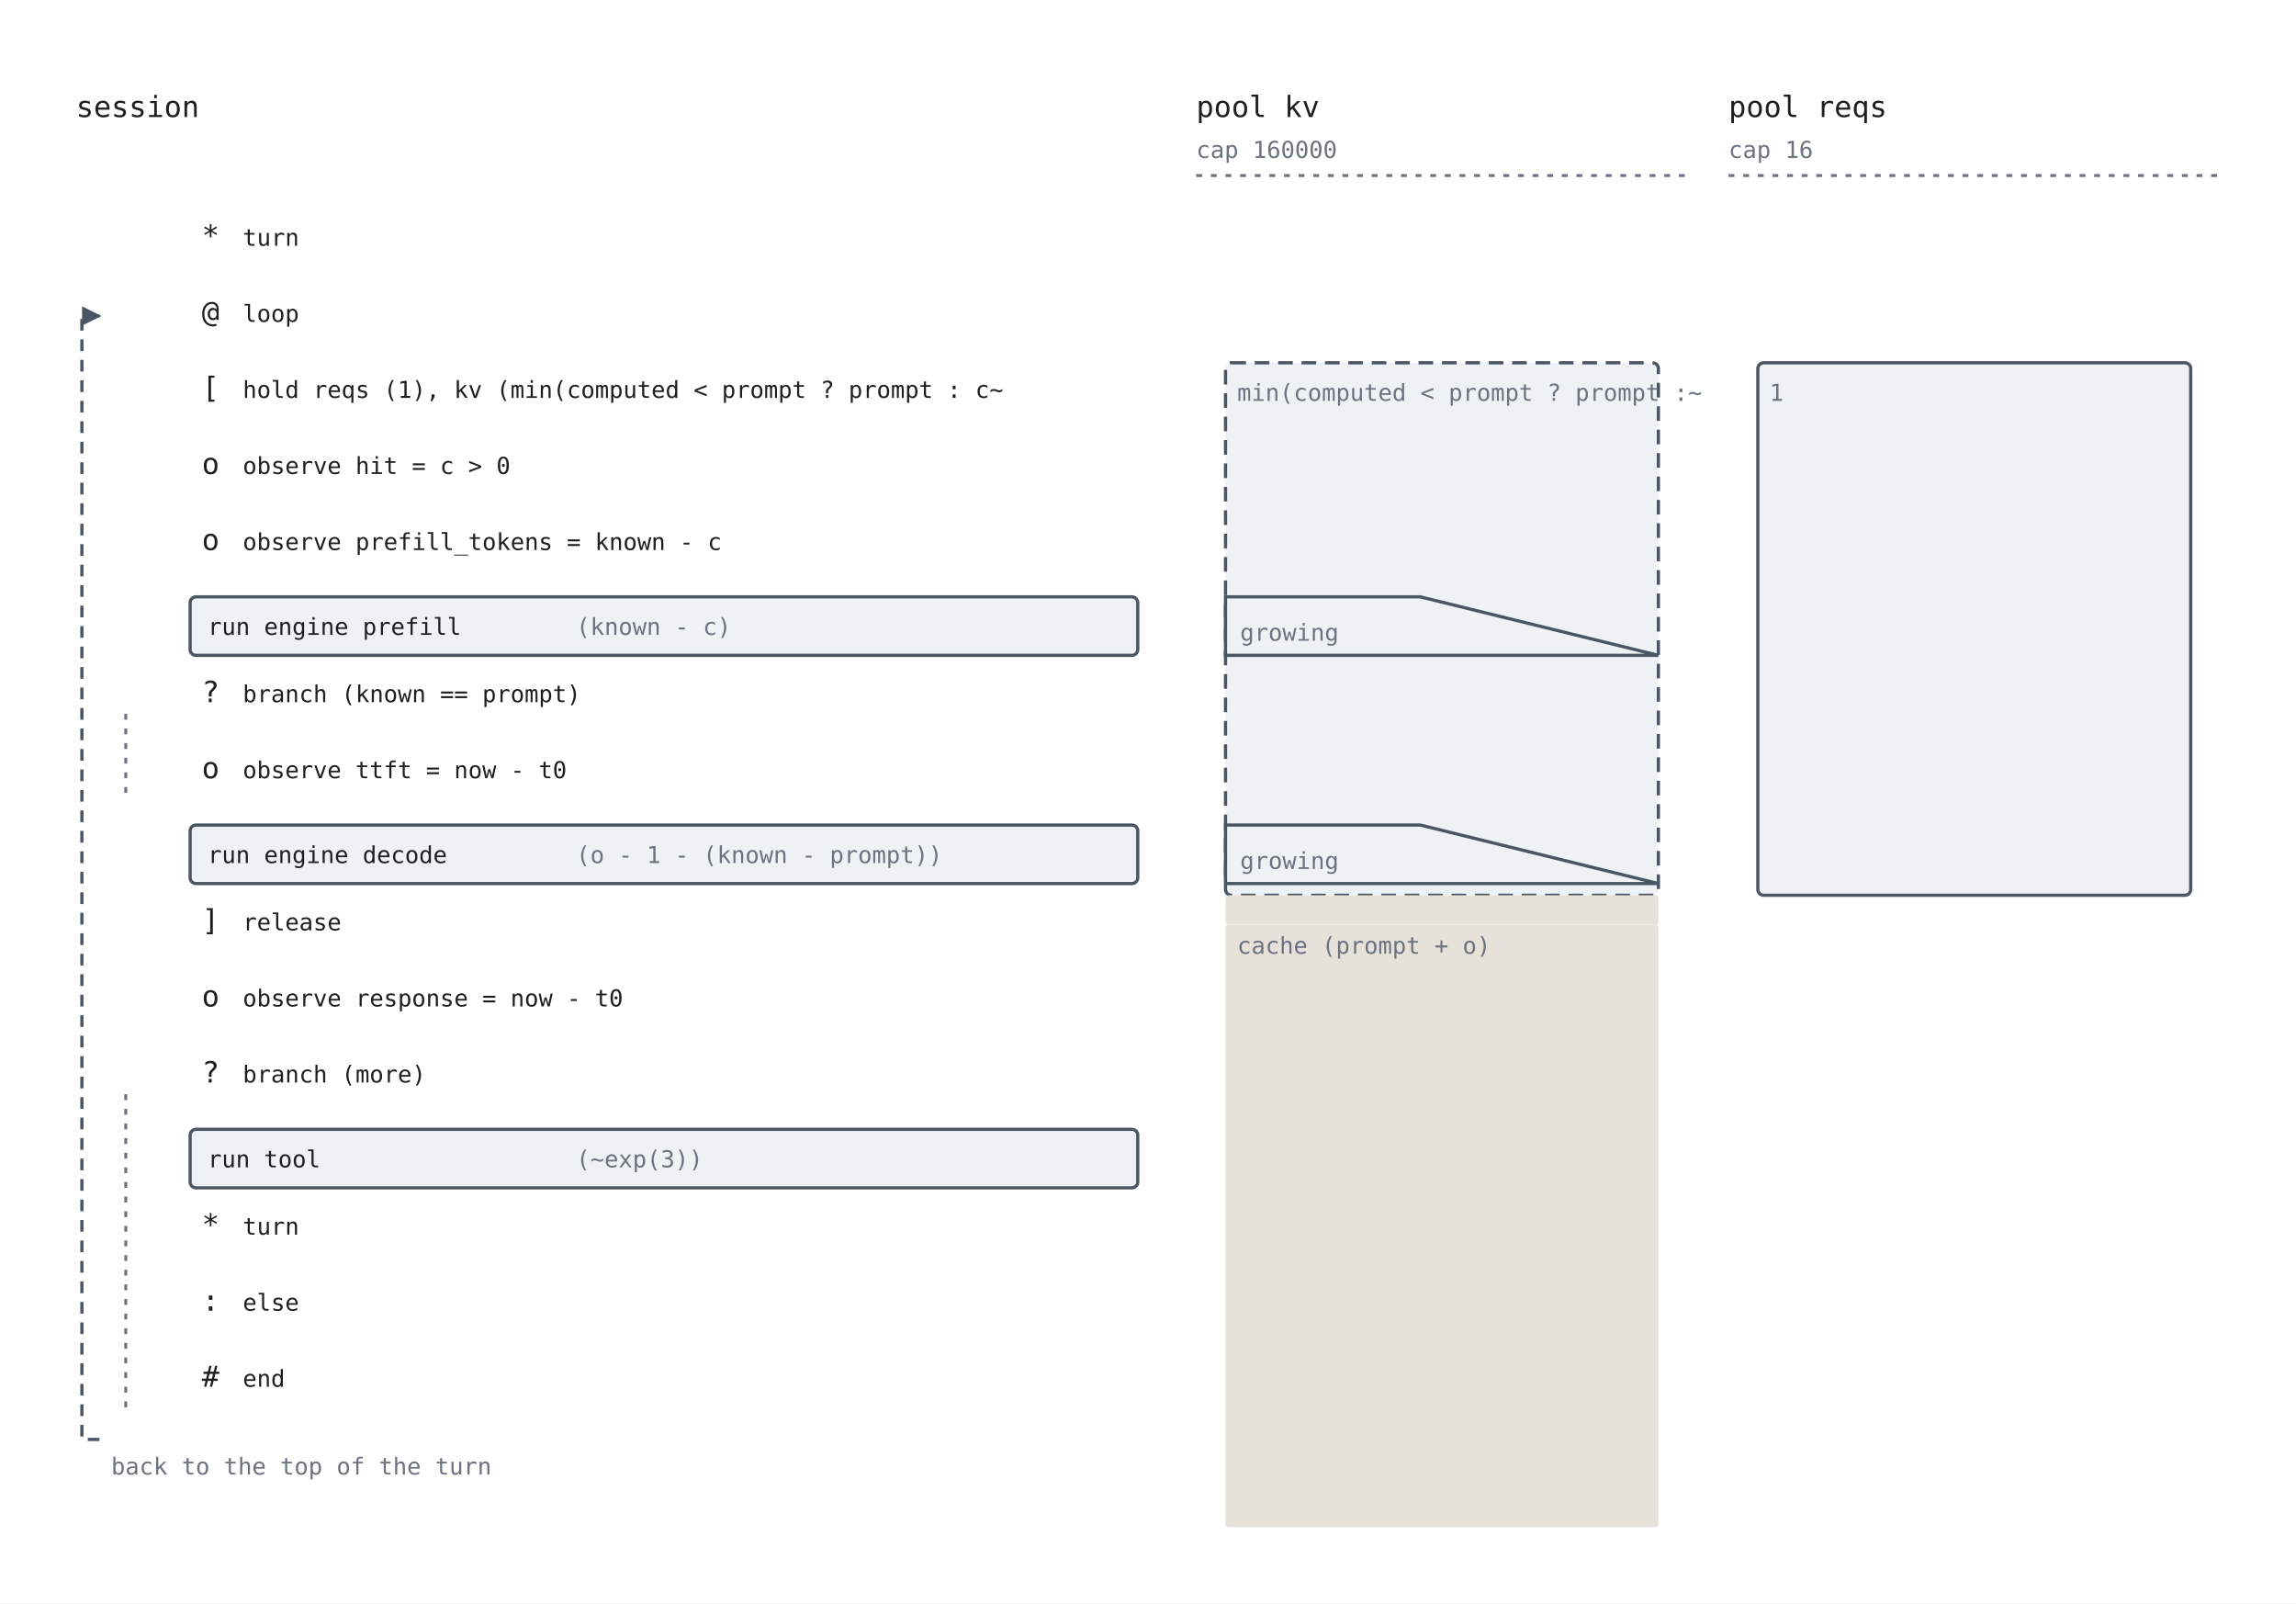
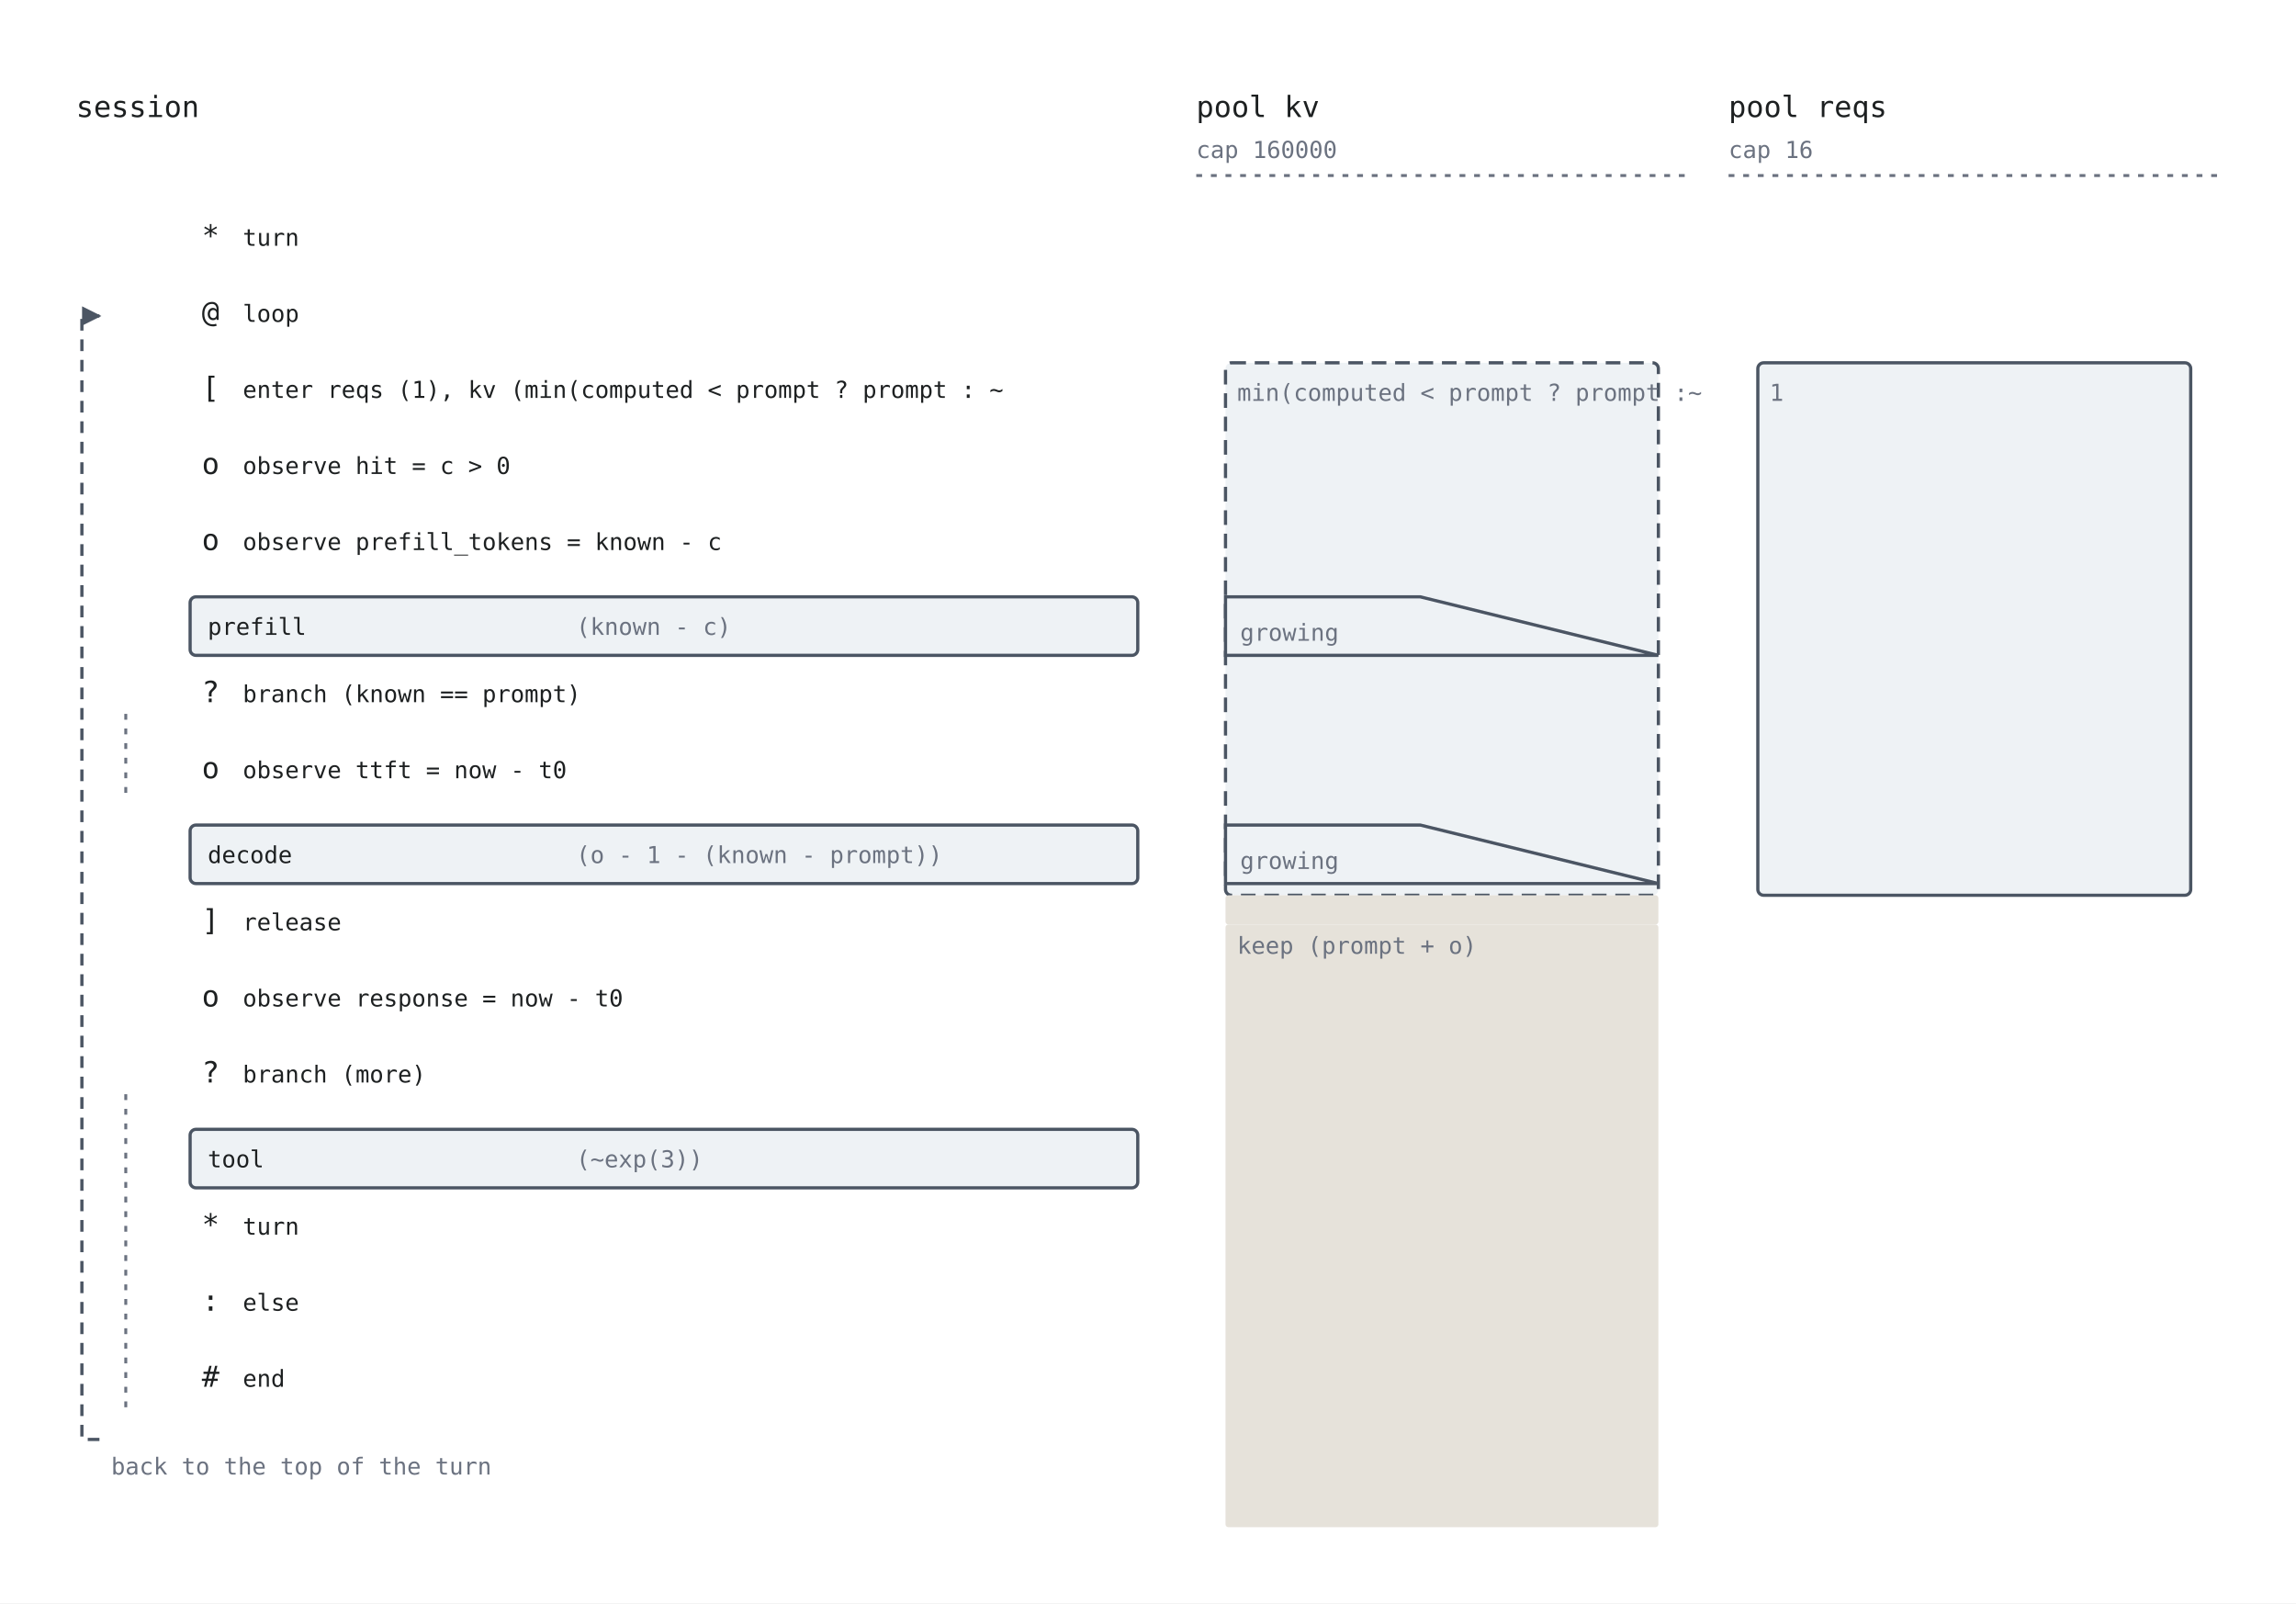
<svg xmlns="http://www.w3.org/2000/svg" width="785" height="548" viewBox="0 0 785 548" role="img">
  <style>
  text { font-family: ui-monospace, "SF Mono", Menlo, Consolas, monospace; }
  @media (prefers-color-scheme: dark) {
    text { fill: #e8e6e3; } text.dim { fill: #9aa4b2; }
    .bg { fill:#14171a }
    .solid { fill:#232a31;stroke:#b6bfcc }
    .body { fill:#232a31;stroke:#b6bfcc }
    .admission { fill:#232a31;stroke:#b6bfcc }
    .cached { fill:#33302a }
    .reserve { stroke:#9aa4b2 }
    .enclosure { stroke:#9aa4b2 }
    .station { fill:#26403d;stroke:#b6bfcc }
    .cell { fill:#14171a;stroke:#b6bfcc }
    .rail { stroke:#b6bfcc }
    .flow { stroke:#b6bfcc }
    .back { stroke:#b6bfcc }
    .relation { stroke:#9aa4b2 }
    .grow { stroke:#b6bfcc }
  }
</style>
  <defs>
    <marker id="a" viewBox="0 0 10 10" refX="9" refY="5" markerWidth="6" markerHeight="6" orient="auto-start-reverse">
      <path d="M0 0 L10 5 L0 10 z" fill="context-stroke" />
    </marker>
  </defs>
  <rect class="bg" fill="#ffffff" x="0" y="0" width="785" height="548" />
  <rect class="solid" fill="#eef2f5" stroke="#4b5563" stroke-width="1.1" x="601" y="124" width="148" height="182" rx="2" />
  <rect class="admission" fill="#eef2f5" stroke="#4b5563" stroke-width="1.1" stroke-dasharray="5 3" x="419" y="124" width="148" height="182" rx="2" />
  <rect class="cached" fill="#e6e2da" stroke="none" x="419" y="306" width="148" height="10" rx="1" />
  <rect class="cached" fill="#e6e2da" stroke="none" x="419" y="316" width="148" height="206" rx="1" />
  <polygon class="body" fill="#eef2f5" stroke="#4b5563" stroke-width="1.1" points="419,204 485.6,204 567,224 419,224" />
  <text x="424" y="219" text-anchor="start" font-size="8" fill="#6b7280" class="dim">growing</text>
  <polygon class="body" fill="#eef2f5" stroke="#4b5563" stroke-width="1.1" points="419,282 485.6,282 567,302 419,302" />
  <text x="424" y="297" text-anchor="start" font-size="8" fill="#6b7280" class="dim">growing</text>
  <text x="605" y="137" text-anchor="start" font-size="8" fill="#6b7280" class="dim">1</text>
  <text x="423" y="137" text-anchor="start" font-size="8" fill="#6b7280" class="dim">min(computed &lt; prompt ? prompt :~</text>
-   <text x="423" y="326" text-anchor="start" font-size="8" fill="#6b7280" class="dim">cache (prompt + o)</text>
+   <text x="423" y="326" text-anchor="start" font-size="8" fill="#6b7280" class="dim">keep (prompt + o)</text>
  <text x="409" y="40" text-anchor="start" font-size="10" fill="#1d2021">pool kv</text>
  <text x="409" y="54" text-anchor="start" font-size="8" fill="#6b7280" class="dim">cap 160000</text>
  <path class="relation" fill="none" stroke="#6b7280" stroke-width="1" stroke-dasharray="2 3" d="M409 60 L577 60" />
  <text x="591" y="40" text-anchor="start" font-size="10" fill="#1d2021">pool reqs</text>
  <text x="591" y="54" text-anchor="start" font-size="8" fill="#6b7280" class="dim">cap 16</text>
  <path class="relation" fill="none" stroke="#6b7280" stroke-width="1" stroke-dasharray="2 3" d="M591 60 L759 60" />
  <text x="26" y="40" text-anchor="start" font-size="10" fill="#1d2021">session</text>
  <text x="69" y="84" text-anchor="start" font-size="10" fill="#1d2021">*</text>
  <text x="83" y="84" text-anchor="start" font-size="8" fill="#1d2021">turn</text>
  <text x="69" y="110" text-anchor="start" font-size="10" fill="#1d2021">@</text>
  <text x="83" y="110" text-anchor="start" font-size="8" fill="#1d2021">loop</text>
  <text x="69" y="136" text-anchor="start" font-size="10" fill="#1d2021">[</text>
-   <text x="83" y="136" text-anchor="start" font-size="8" fill="#1d2021">hold reqs (1), kv (min(computed &lt; prompt ? prompt : c~</text>
+   <text x="83" y="136" text-anchor="start" font-size="8" fill="#1d2021">enter reqs (1), kv (min(computed &lt; prompt ? prompt : ~</text>
  <text x="69" y="162" text-anchor="start" font-size="10" fill="#1d2021">o</text>
  <text x="83" y="162" text-anchor="start" font-size="8" fill="#1d2021">observe hit = c &gt; 0</text>
  <text x="69" y="188" text-anchor="start" font-size="10" fill="#1d2021">o</text>
  <text x="83" y="188" text-anchor="start" font-size="8" fill="#1d2021">observe prefill_tokens = known - c</text>
  <rect class="body" fill="#eef2f5" stroke="#4b5563" stroke-width="1.1" x="65" y="204" width="324" height="20" rx="2" />
-   <text x="71" y="217" text-anchor="start" font-size="8" fill="#1d2021">run engine prefill</text>
+   <text x="71" y="217" text-anchor="start" font-size="8" fill="#1d2021">prefill</text>
  <text x="197" y="217" text-anchor="start" font-size="8" fill="#6b7280" class="dim">(known - c)</text>
  <text x="69" y="240" text-anchor="start" font-size="10" fill="#1d2021">?</text>
  <text x="83" y="240" text-anchor="start" font-size="8" fill="#1d2021">branch (known == prompt)</text>
  <text x="69" y="266" text-anchor="start" font-size="10" fill="#1d2021">o</text>
  <text x="83" y="266" text-anchor="start" font-size="8" fill="#1d2021">observe ttft = now - t0</text>
  <path class="relation" fill="none" stroke="#6b7280" stroke-width="1" stroke-dasharray="2 3" d="M43 244 L43 274" />
  <rect class="body" fill="#eef2f5" stroke="#4b5563" stroke-width="1.1" x="65" y="282" width="324" height="20" rx="2" />
-   <text x="71" y="295" text-anchor="start" font-size="8" fill="#1d2021">run engine decode</text>
+   <text x="71" y="295" text-anchor="start" font-size="8" fill="#1d2021">decode</text>
  <text x="197" y="295" text-anchor="start" font-size="8" fill="#6b7280" class="dim">(o - 1 - (known - prompt))</text>
  <text x="69" y="318" text-anchor="start" font-size="10" fill="#1d2021">]</text>
  <text x="83" y="318" text-anchor="start" font-size="8" fill="#1d2021">release</text>
  <text x="69" y="344" text-anchor="start" font-size="10" fill="#1d2021">o</text>
  <text x="83" y="344" text-anchor="start" font-size="8" fill="#1d2021">observe response = now - t0</text>
  <text x="69" y="370" text-anchor="start" font-size="10" fill="#1d2021">?</text>
  <text x="83" y="370" text-anchor="start" font-size="8" fill="#1d2021">branch (more)</text>
  <rect class="body" fill="#eef2f5" stroke="#4b5563" stroke-width="1.1" x="65" y="386" width="324" height="20" rx="2" />
-   <text x="71" y="399" text-anchor="start" font-size="8" fill="#1d2021">run tool</text>
+   <text x="71" y="399" text-anchor="start" font-size="8" fill="#1d2021">tool</text>
  <text x="197" y="399" text-anchor="start" font-size="8" fill="#6b7280" class="dim">(~exp(3))</text>
  <text x="69" y="422" text-anchor="start" font-size="10" fill="#1d2021">*</text>
  <text x="83" y="422" text-anchor="start" font-size="8" fill="#1d2021">turn</text>
  <text x="69" y="448" text-anchor="start" font-size="10" fill="#1d2021">:</text>
  <text x="83" y="448" text-anchor="start" font-size="8" fill="#1d2021">else</text>
  <text x="69" y="474" text-anchor="start" font-size="10" fill="#1d2021">#</text>
  <text x="83" y="474" text-anchor="start" font-size="8" fill="#1d2021">end</text>
  <path class="relation" fill="none" stroke="#6b7280" stroke-width="1" stroke-dasharray="2 3" d="M43 374 L43 482" />
  <path class="back" fill="none" stroke="#4b5563" stroke-width="1.1" stroke-dasharray="4 3" d="M34 492 L28 492 L28 108 L34 108" marker-end="url(#a)" />
  <text x="38" y="504" text-anchor="start" font-size="8" fill="#6b7280" class="dim">back to the top of the turn</text>
</svg>
